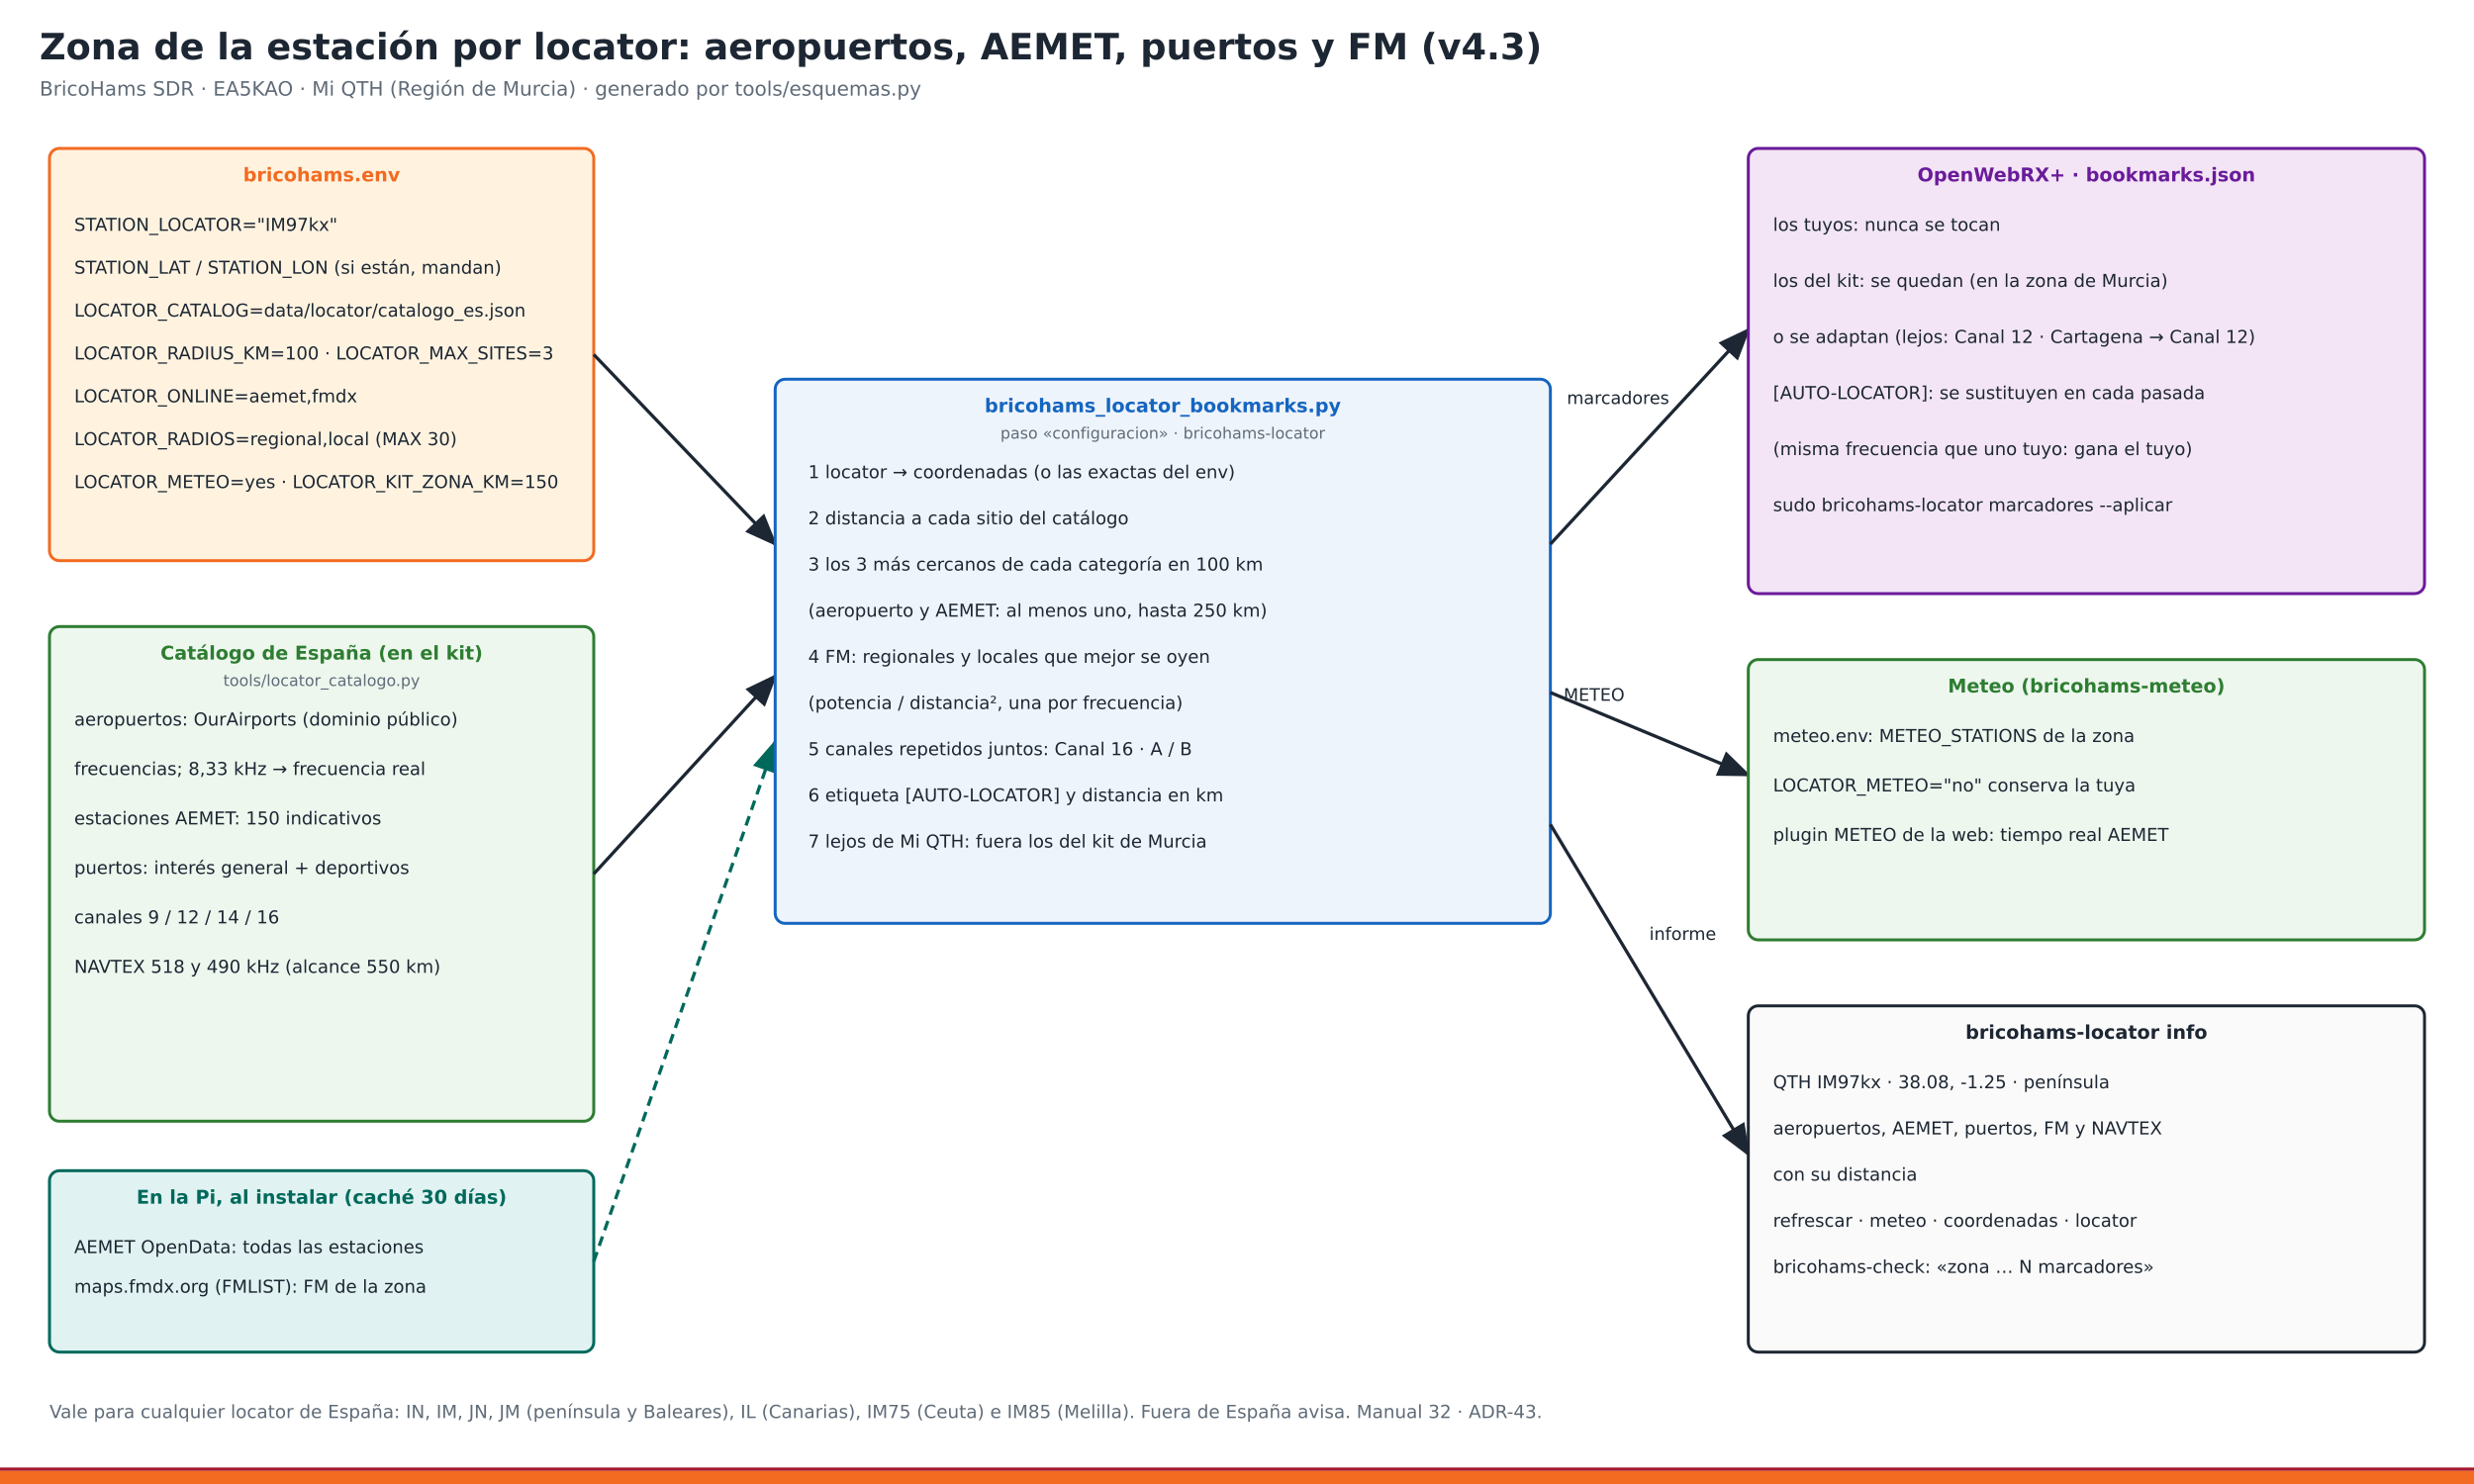
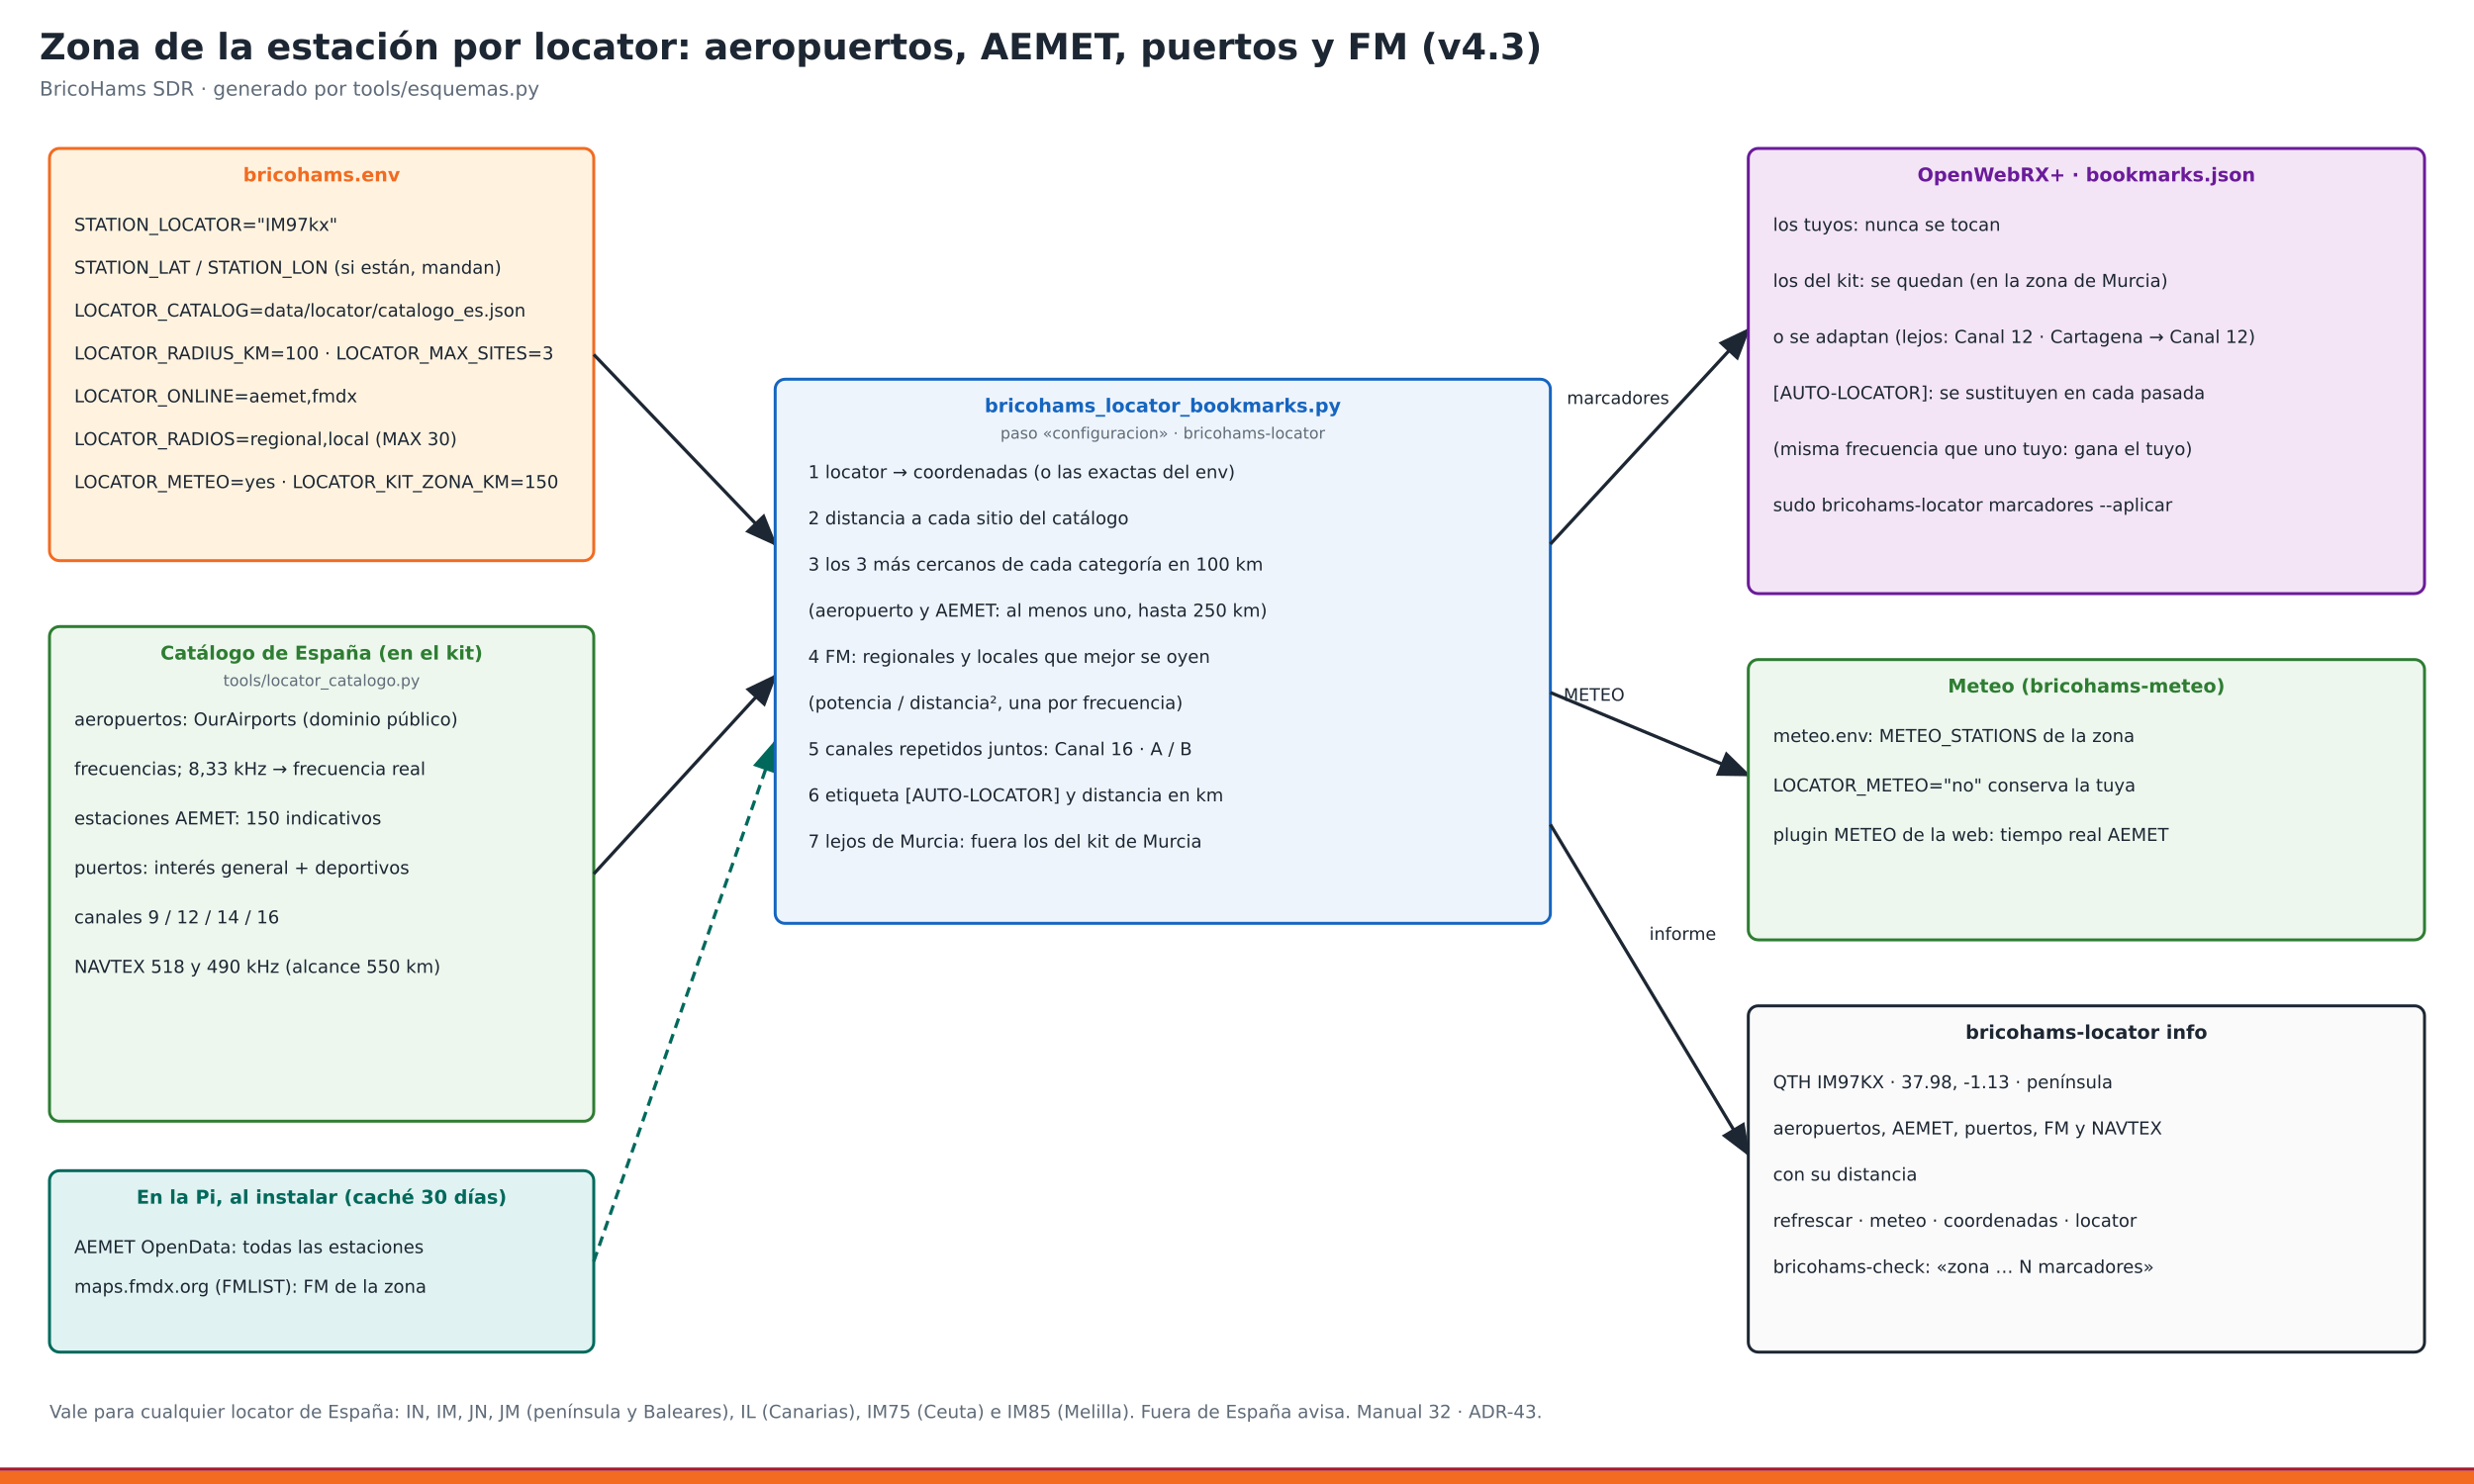
<svg xmlns="http://www.w3.org/2000/svg" width="1500" height="900" viewBox="0 0 1500 900" font-family="DejaVu Sans, Arial, sans-serif">
  <rect width="1500" height="900" fill="#ffffff" />
  <text x="24" y="36" font-size="22" font-weight="bold" fill="#1d2733">Zona de la estación por locator: aeropuertos, AEMET, puertos y FM (v4.3)</text>
-   <text x="24" y="58" font-size="12" fill="#5f6b78">BricoHams SDR · EA5KAO · Mi QTH (Región de Murcia) · generado por tools/esquemas.py</text>
+   <text x="24" y="58" font-size="12" fill="#5f6b78">BricoHams SDR · generado por tools/esquemas.py</text>
  <rect x="0" y="892" width="1500" height="8" fill="#F26B21" />
  <rect x="0" y="890" width="1500" height="2" fill="#A6192E" />
  <defs>
    <marker id="a00695c" markerWidth="10" markerHeight="8" refX="9" refY="4" orient="auto">
      <path d="M0,0 L10,4 L0,8 z" fill="#00695c" />
    </marker>
    <marker id="a1565c0" markerWidth="10" markerHeight="8" refX="9" refY="4" orient="auto">
      <path d="M0,0 L10,4 L0,8 z" fill="#1565c0" />
    </marker>
    <marker id="a1d2733" markerWidth="10" markerHeight="8" refX="9" refY="4" orient="auto">
      <path d="M0,0 L10,4 L0,8 z" fill="#1d2733" />
    </marker>
    <marker id="a2e7d32" markerWidth="10" markerHeight="8" refX="9" refY="4" orient="auto">
      <path d="M0,0 L10,4 L0,8 z" fill="#2e7d32" />
    </marker>
    <marker id="a6a1b9a" markerWidth="10" markerHeight="8" refX="9" refY="4" orient="auto">
      <path d="M0,0 L10,4 L0,8 z" fill="#6a1b9a" />
    </marker>
    <marker id="aA6192E" markerWidth="10" markerHeight="8" refX="9" refY="4" orient="auto">
      <path d="M0,0 L10,4 L0,8 z" fill="#A6192E" />
    </marker>
    <marker id="aF26B21" markerWidth="10" markerHeight="8" refX="9" refY="4" orient="auto">
      <path d="M0,0 L10,4 L0,8 z" fill="#F26B21" />
    </marker>
  </defs>
  <rect x="30" y="90" width="330" height="250" rx="6" fill="#fff3e0" stroke="#F26B21" stroke-width="1.8" />
  <text x="195.0" y="110" font-size="11.5" fill="#F26B21" font-weight="bold" text-anchor="middle">bricohams.env</text>
  <text x="45" y="140" font-size="10.8" fill="#1d2733" text-anchor="start">STATION_LOCATOR="IM97kx"</text>
  <text x="45" y="166" font-size="10.8" fill="#1d2733" text-anchor="start">STATION_LAT / STATION_LON (si están, mandan)</text>
  <text x="45" y="192" font-size="10.8" fill="#1d2733" text-anchor="start">LOCATOR_CATALOG=data/locator/catalogo_es.json</text>
  <text x="45" y="218" font-size="10.8" fill="#1d2733" text-anchor="start">LOCATOR_RADIUS_KM=100 · LOCATOR_MAX_SITES=3</text>
  <text x="45" y="244" font-size="10.8" fill="#1d2733" text-anchor="start">LOCATOR_ONLINE=aemet,fmdx</text>
  <text x="45" y="270" font-size="10.8" fill="#1d2733" text-anchor="start">LOCATOR_RADIOS=regional,local (MAX 30)</text>
  <text x="45" y="296" font-size="10.8" fill="#1d2733" text-anchor="start">LOCATOR_METEO=yes · LOCATOR_KIT_ZONA_KM=150</text>
  <rect x="30" y="380" width="330" height="300" rx="6" fill="#edf7ee" stroke="#2e7d32" stroke-width="1.8" />
  <text x="195.0" y="400" font-size="11.5" fill="#2e7d32" font-weight="bold" text-anchor="middle">Catálogo de España (en el kit)</text>
  <text x="195.0" y="416" font-size="9.5" fill="#5f6b78" text-anchor="middle">tools/locator_catalogo.py</text>
  <text x="45" y="440" font-size="10.8" fill="#1d2733" text-anchor="start">aeropuertos: OurAirports (dominio público)</text>
  <text x="45" y="470" font-size="10.8" fill="#1d2733" text-anchor="start">frecuencias; 8,33 kHz → frecuencia real</text>
  <text x="45" y="500" font-size="10.8" fill="#1d2733" text-anchor="start">estaciones AEMET: 150 indicativos</text>
  <text x="45" y="530" font-size="10.8" fill="#1d2733" text-anchor="start">puertos: interés general + deportivos</text>
  <text x="45" y="560" font-size="10.8" fill="#1d2733" text-anchor="start">canales 9 / 12 / 14 / 16</text>
  <text x="45" y="590" font-size="10.8" fill="#1d2733" text-anchor="start">NAVTEX 518 y 490 kHz (alcance 550 km)</text>
  <rect x="30" y="710" width="330" height="110" rx="6" fill="#e0f2f1" stroke="#00695c" stroke-width="1.8" />
  <text x="195.0" y="730" font-size="11.5" fill="#00695c" font-weight="bold" text-anchor="middle">En la Pi, al instalar (caché 30 días)</text>
  <text x="45" y="760" font-size="10.8" fill="#1d2733" text-anchor="start">AEMET OpenData: todas las estaciones</text>
  <text x="45" y="784" font-size="10.8" fill="#1d2733" text-anchor="start">maps.fmdx.org (FMLIST): FM de la zona</text>
  <line x1="360" y1="215" x2="470" y2="330" stroke="#1d2733" stroke-width="2" marker-end="url(#a1d2733)" />
  <line x1="360" y1="530" x2="470" y2="410" stroke="#1d2733" stroke-width="2" marker-end="url(#a1d2733)" />
  <line x1="360" y1="765" x2="470" y2="450" stroke="#00695c" stroke-width="2" stroke-dasharray="6 4" marker-end="url(#a00695c)" />
  <rect x="470" y="230" width="470" height="330" rx="6" fill="#eef4fb" stroke="#1565c0" stroke-width="1.8" />
  <text x="705.0" y="250" font-size="11.5" fill="#1565c0" font-weight="bold" text-anchor="middle">bricohams_locator_bookmarks.py</text>
  <text x="705.0" y="266" font-size="9.5" fill="#5f6b78" text-anchor="middle">paso «configuracion» · bricohams-locator</text>
  <text x="490" y="290" font-size="10.8" fill="#1d2733" text-anchor="start">1 locator → coordenadas (o las exactas del env)</text>
  <text x="490" y="318" font-size="10.8" fill="#1d2733" text-anchor="start">2 distancia a cada sitio del catálogo</text>
  <text x="490" y="346" font-size="10.8" fill="#1d2733" text-anchor="start">3 los 3 más cercanos de cada categoría en 100 km</text>
  <text x="490" y="374" font-size="10.8" fill="#1d2733" text-anchor="start">(aeropuerto y AEMET: al menos uno, hasta 250 km)</text>
  <text x="490" y="402" font-size="10.8" fill="#1d2733" text-anchor="start">4 FM: regionales y locales que mejor se oyen</text>
  <text x="490" y="430" font-size="10.8" fill="#1d2733" text-anchor="start">(potencia / distancia², una por frecuencia)</text>
  <text x="490" y="458" font-size="10.8" fill="#1d2733" text-anchor="start">5 canales repetidos juntos: Canal 16 · A / B</text>
  <text x="490" y="486" font-size="10.8" fill="#1d2733" text-anchor="start">6 etiqueta [AUTO-LOCATOR] y distancia en km</text>
-   <text x="490" y="514" font-size="10.8" fill="#1d2733" text-anchor="start">7 lejos de Mi QTH: fuera los del kit de Murcia</text>
+   <text x="490" y="514" font-size="10.8" fill="#1d2733" text-anchor="start">7 lejos de Murcia: fuera los del kit de Murcia</text>
  <line x1="940" y1="330" x2="1060" y2="200" stroke="#1d2733" stroke-width="2" marker-end="url(#a1d2733)" />
  <text x="950" y="245" font-size="10.5" fill="#1d2733" text-anchor="start">marcadores</text>
  <line x1="940" y1="420" x2="1060" y2="470" stroke="#1d2733" stroke-width="2" marker-end="url(#a1d2733)" />
  <text x="948" y="425" font-size="10.5" fill="#1d2733" text-anchor="start">METEO</text>
  <line x1="940" y1="500" x2="1060" y2="700" stroke="#1d2733" stroke-width="2" marker-end="url(#a1d2733)" />
  <text x="1000" y="570" font-size="10.5" fill="#1d2733" text-anchor="start">informe</text>
  <rect x="1060" y="90" width="410" height="270" rx="6" fill="#f3e5f5" stroke="#6a1b9a" stroke-width="1.8" />
  <text x="1265.0" y="110" font-size="11.5" fill="#6a1b9a" font-weight="bold" text-anchor="middle">OpenWebRX+ · bookmarks.json</text>
  <text x="1075" y="140" font-size="10.8" fill="#1d2733" text-anchor="start">los tuyos: nunca se tocan</text>
  <text x="1075" y="174" font-size="10.8" fill="#1d2733" text-anchor="start">los del kit: se quedan (en la zona de Murcia)</text>
  <text x="1075" y="208" font-size="10.8" fill="#1d2733" text-anchor="start">o se adaptan (lejos: Canal 12 · Cartagena → Canal 12)</text>
  <text x="1075" y="242" font-size="10.8" fill="#1d2733" text-anchor="start">[AUTO-LOCATOR]: se sustituyen en cada pasada</text>
  <text x="1075" y="276" font-size="10.8" fill="#1d2733" text-anchor="start">(misma frecuencia que uno tuyo: gana el tuyo)</text>
  <text x="1075" y="310" font-size="10.8" fill="#1d2733" text-anchor="start">sudo bricohams-locator marcadores --aplicar</text>
  <rect x="1060" y="400" width="410" height="170" rx="6" fill="#edf7ee" stroke="#2e7d32" stroke-width="1.8" />
  <text x="1265.0" y="420" font-size="11.5" fill="#2e7d32" font-weight="bold" text-anchor="middle">Meteo (bricohams-meteo)</text>
  <text x="1075" y="450" font-size="10.8" fill="#1d2733" text-anchor="start">meteo.env: METEO_STATIONS de la zona</text>
  <text x="1075" y="480" font-size="10.8" fill="#1d2733" text-anchor="start">LOCATOR_METEO="no" conserva la tuya</text>
  <text x="1075" y="510" font-size="10.8" fill="#1d2733" text-anchor="start">plugin METEO de la web: tiempo real AEMET</text>
  <rect x="1060" y="610" width="410" height="210" rx="6" fill="#fafafa" stroke="#1d2733" stroke-width="1.8" />
  <text x="1265.0" y="630" font-size="11.5" fill="#1d2733" font-weight="bold" text-anchor="middle">bricohams-locator info</text>
-   <text x="1075" y="660" font-size="10.8" fill="#1d2733" text-anchor="start">QTH IM97kx · 38.08, -1.25 · península</text>
+   <text x="1075" y="660" font-size="10.8" fill="#1d2733" text-anchor="start">QTH IM97KX · 37.98, -1.13 · península</text>
  <text x="1075" y="688" font-size="10.8" fill="#1d2733" text-anchor="start">aeropuertos, AEMET, puertos, FM y NAVTEX</text>
  <text x="1075" y="716" font-size="10.8" fill="#1d2733" text-anchor="start">con su distancia</text>
  <text x="1075" y="744" font-size="10.8" fill="#1d2733" text-anchor="start">refrescar · meteo · coordenadas · locator</text>
  <text x="1075" y="772" font-size="10.8" fill="#1d2733" text-anchor="start">bricohams-check: «zona … N marcadores»</text>
  <text x="30" y="860" font-size="11" fill="#5f6b78" text-anchor="start">Vale para cualquier locator de España: IN, IM, JN, JM (península y Baleares), IL (Canarias), IM75 (Ceuta) e IM85 (Melilla). Fuera de España avisa. Manual 32 · ADR-43.</text>
</svg>
